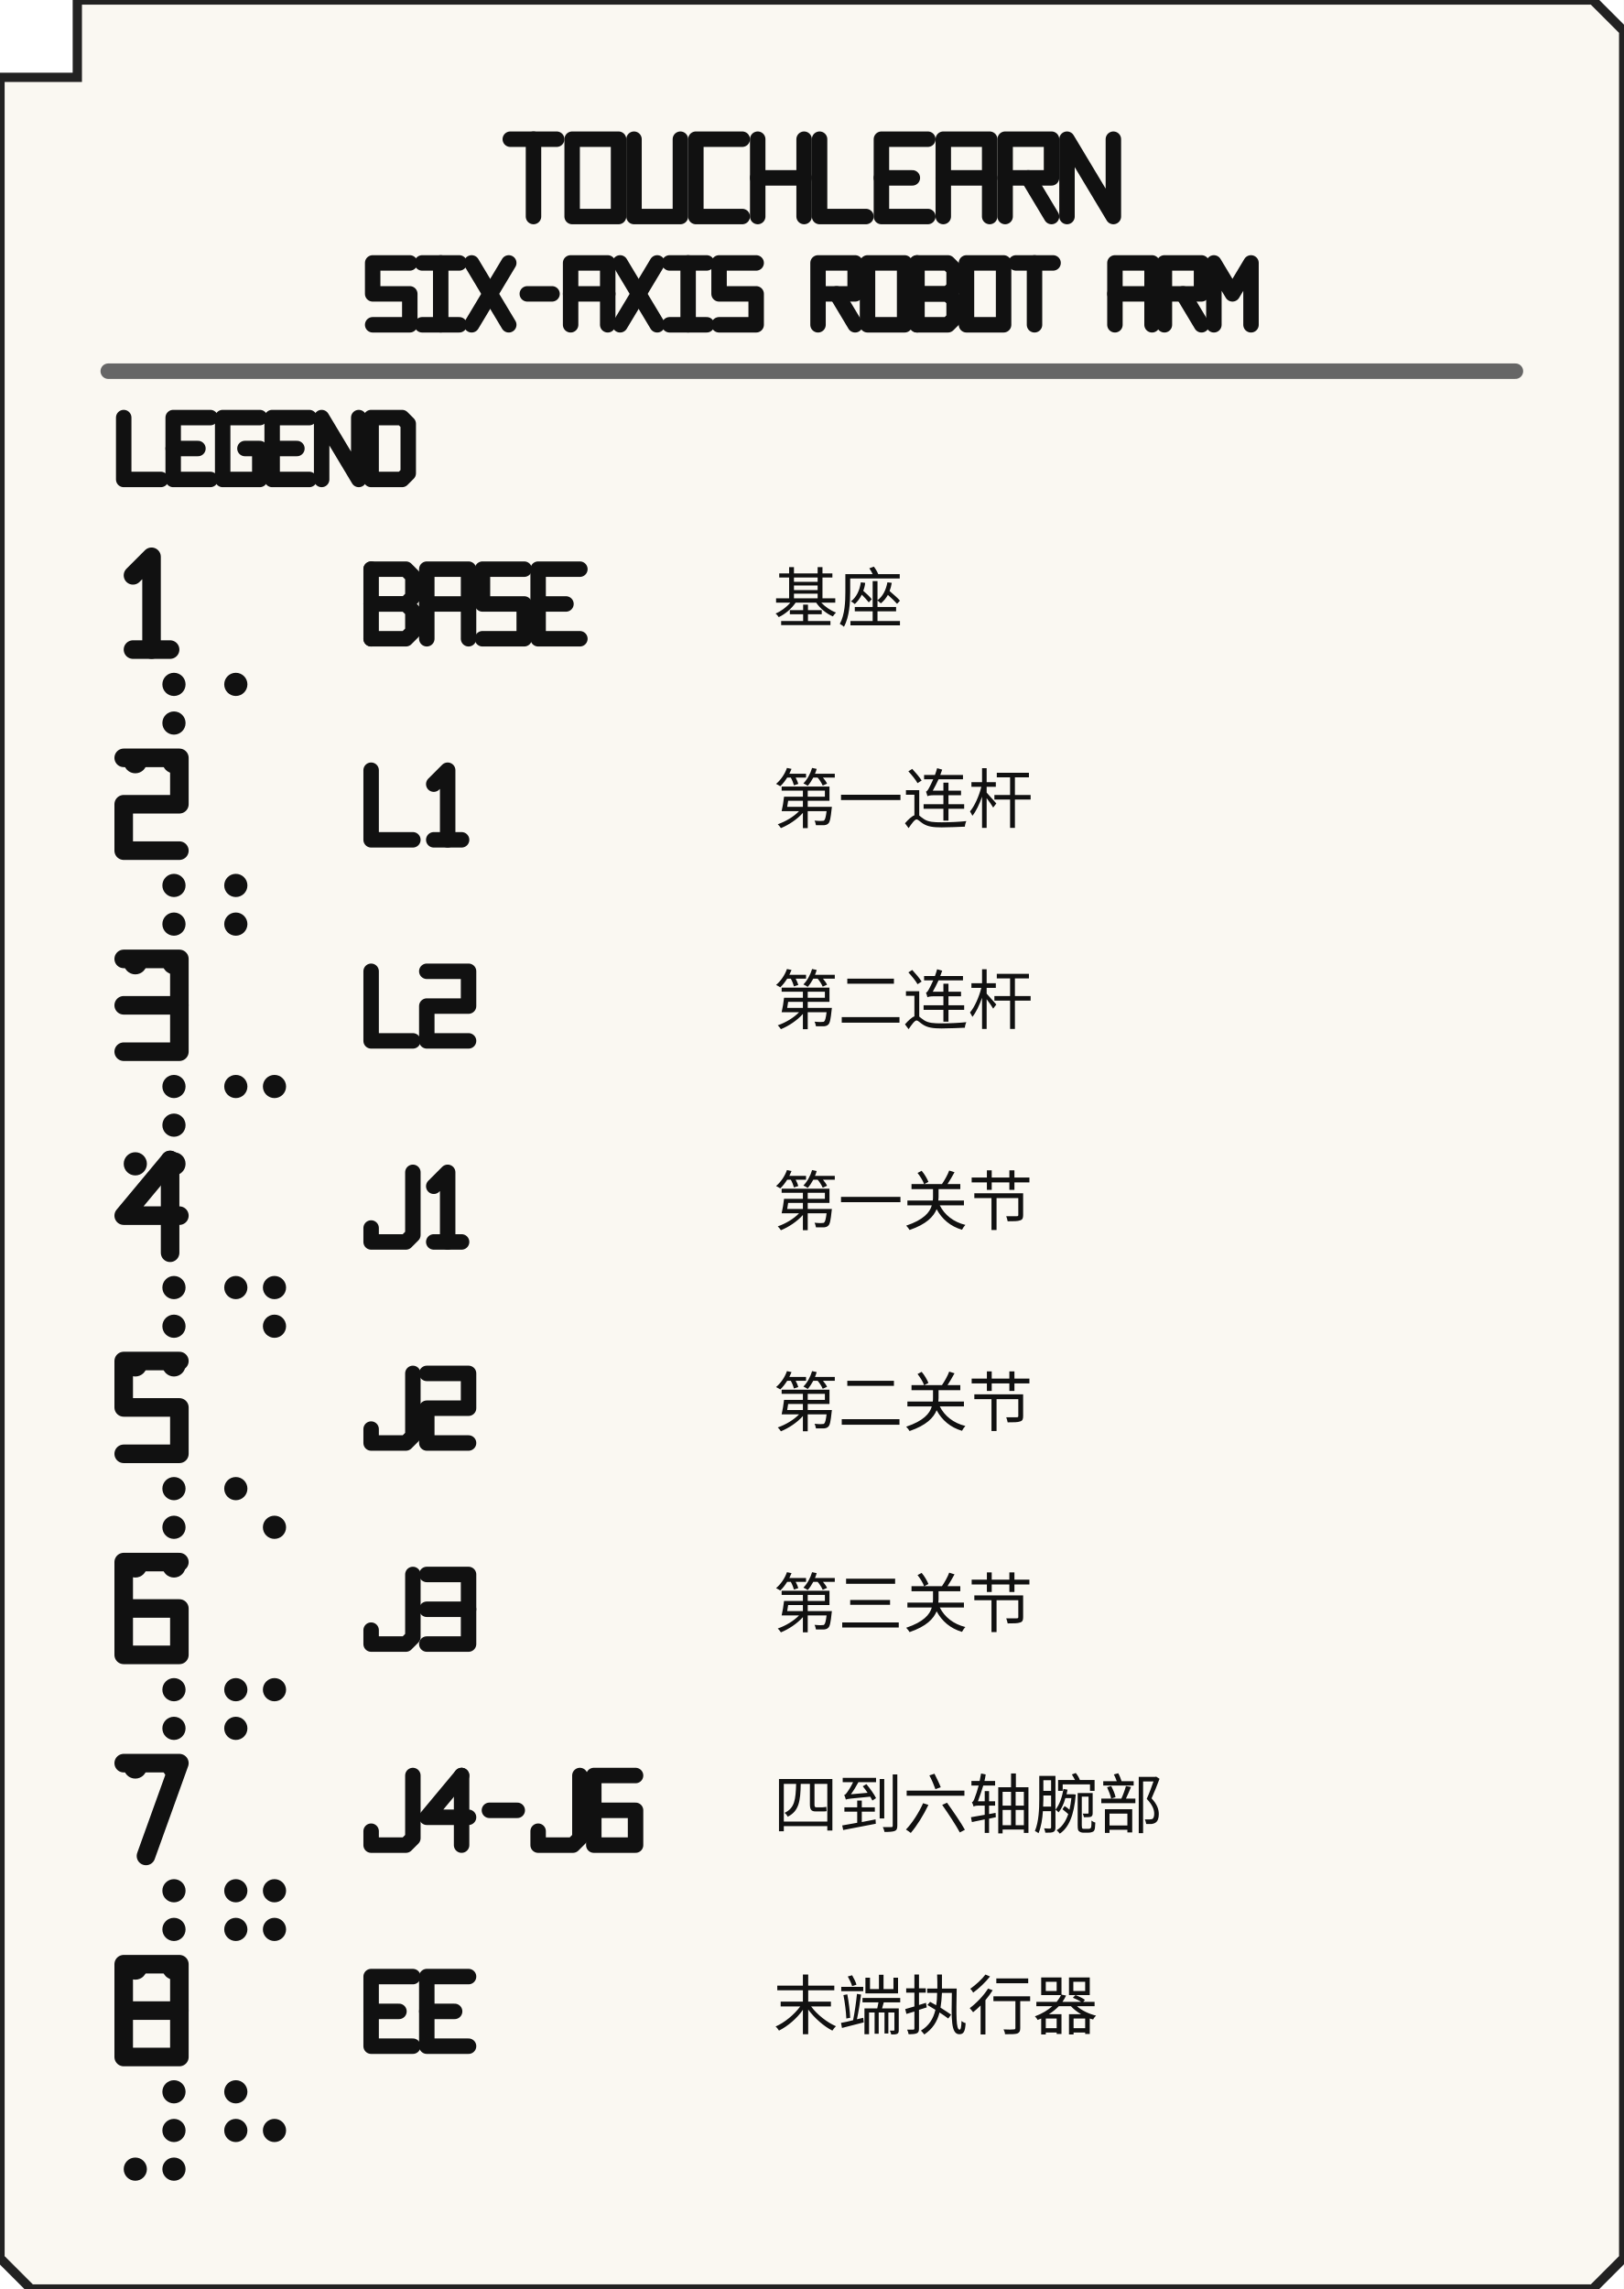
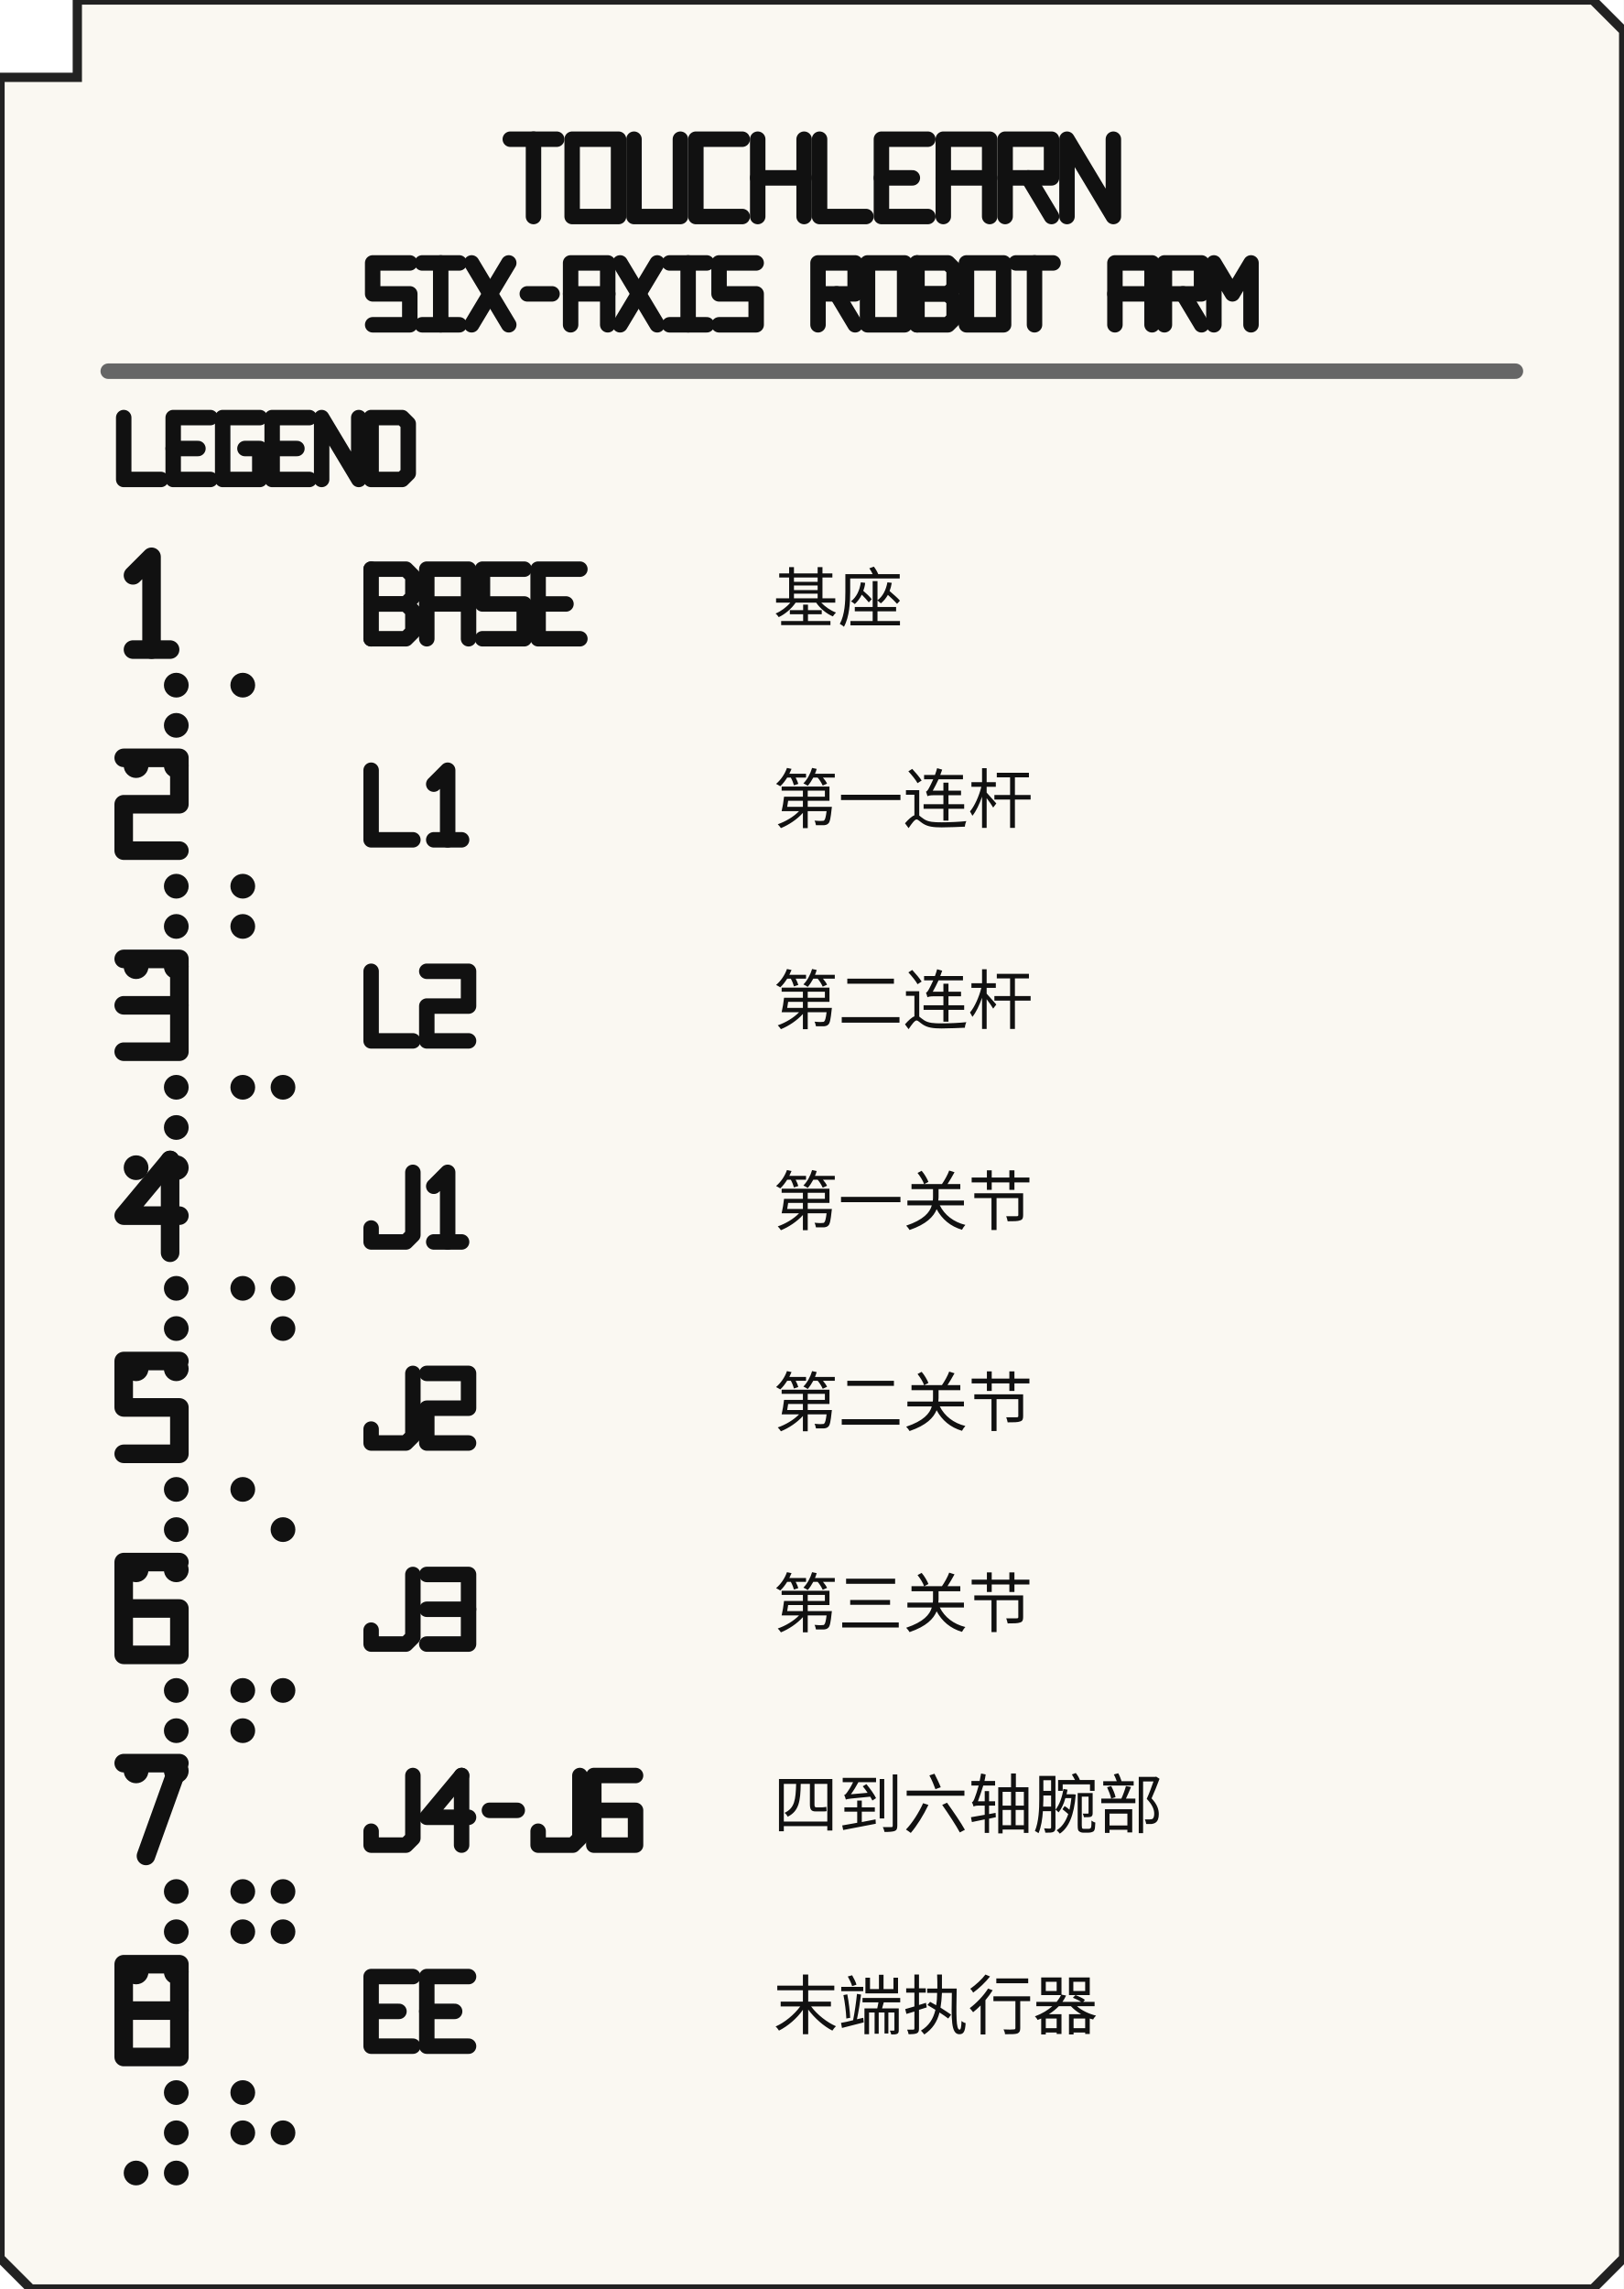
<svg xmlns="http://www.w3.org/2000/svg" width="105mm" height="148mm" viewBox="0 0 105 148">
  <rect width="100%" height="100%" fill="#ffffff" />
  <polygon points="5,0 103,0 105,2 105,146 103,148 2,148 0,146 0,5 5,5" fill="#faf8f2" stroke="#222222" stroke-width="0.6" />
  <g id="legend_title" data-kind="title">
    <polyline points="33,9 36,9" fill="none" stroke="#111111" stroke-width="1" stroke-linecap="round" stroke-linejoin="round" />
    <polyline points="34.5,9 34.5,14" fill="none" stroke="#111111" stroke-width="1" stroke-linecap="round" stroke-linejoin="round" />
    <polyline points="37,9 40,9 40,14 37,14 37,9" fill="none" stroke="#111111" stroke-width="1" stroke-linecap="round" stroke-linejoin="round" />
    <polyline points="41,9 41,14 44,14 44,9" fill="none" stroke="#111111" stroke-width="1" stroke-linecap="round" stroke-linejoin="round" />
    <polyline points="48,9 45,9 45,14 48,14" fill="none" stroke="#111111" stroke-width="1" stroke-linecap="round" stroke-linejoin="round" />
    <polyline points="49,9 49,14" fill="none" stroke="#111111" stroke-width="1" stroke-linecap="round" stroke-linejoin="round" />
    <polyline points="52,9 52,14" fill="none" stroke="#111111" stroke-width="1" stroke-linecap="round" stroke-linejoin="round" />
    <polyline points="49,11.5 52,11.5" fill="none" stroke="#111111" stroke-width="1" stroke-linecap="round" stroke-linejoin="round" />
    <polyline points="53,9 53,14 56,14" fill="none" stroke="#111111" stroke-width="1" stroke-linecap="round" stroke-linejoin="round" />
    <polyline points="60,9 57,9 57,14 60,14" fill="none" stroke="#111111" stroke-width="1" stroke-linecap="round" stroke-linejoin="round" />
    <polyline points="57,11.5 59,11.5" fill="none" stroke="#111111" stroke-width="1" stroke-linecap="round" stroke-linejoin="round" />
    <polyline points="61,14 61,9 64,9 64,14" fill="none" stroke="#111111" stroke-width="1" stroke-linecap="round" stroke-linejoin="round" />
    <polyline points="61,11.5 64,11.5" fill="none" stroke="#111111" stroke-width="1" stroke-linecap="round" stroke-linejoin="round" />
    <polyline points="65,14 65,9 68,9 68,11.5 65,11.5" fill="none" stroke="#111111" stroke-width="1" stroke-linecap="round" stroke-linejoin="round" />
    <polyline points="66.5,11.5 68,14" fill="none" stroke="#111111" stroke-width="1" stroke-linecap="round" stroke-linejoin="round" />
    <polyline points="69,14 69,9 72,14 72,9" fill="none" stroke="#111111" stroke-width="1" stroke-linecap="round" stroke-linejoin="round" />
  </g>
  <g id="legend_subtitle" data-kind="title">
    <polyline points="26.5,17 24.1,17 24.1,19 26.5,19 26.5,21 24.1,21" fill="none" stroke="#111111" stroke-width="1" stroke-linecap="round" stroke-linejoin="round" />
    <polyline points="27.3,17 29.7,17" fill="none" stroke="#111111" stroke-width="1" stroke-linecap="round" stroke-linejoin="round" />
    <polyline points="28.5,17 28.5,21" fill="none" stroke="#111111" stroke-width="1" stroke-linecap="round" stroke-linejoin="round" />
    <polyline points="27.3,21 29.7,21" fill="none" stroke="#111111" stroke-width="1" stroke-linecap="round" stroke-linejoin="round" />
    <polyline points="30.5,17 32.9,21" fill="none" stroke="#111111" stroke-width="1" stroke-linecap="round" stroke-linejoin="round" />
    <polyline points="32.9,17 30.5,21" fill="none" stroke="#111111" stroke-width="1" stroke-linecap="round" stroke-linejoin="round" />
    <polyline points="34.1,19 35.7,19" fill="none" stroke="#111111" stroke-width="1" stroke-linecap="round" stroke-linejoin="round" />
    <polyline points="36.9,21 36.9,17 39.3,17 39.3,21" fill="none" stroke="#111111" stroke-width="1" stroke-linecap="round" stroke-linejoin="round" />
    <polyline points="36.9,19 39.3,19" fill="none" stroke="#111111" stroke-width="1" stroke-linecap="round" stroke-linejoin="round" />
    <polyline points="40.1,17 42.5,21" fill="none" stroke="#111111" stroke-width="1" stroke-linecap="round" stroke-linejoin="round" />
    <polyline points="42.5,17 40.1,21" fill="none" stroke="#111111" stroke-width="1" stroke-linecap="round" stroke-linejoin="round" />
    <polyline points="43.3,17 45.7,17" fill="none" stroke="#111111" stroke-width="1" stroke-linecap="round" stroke-linejoin="round" />
    <polyline points="44.5,17 44.5,21" fill="none" stroke="#111111" stroke-width="1" stroke-linecap="round" stroke-linejoin="round" />
    <polyline points="43.3,21 45.7,21" fill="none" stroke="#111111" stroke-width="1" stroke-linecap="round" stroke-linejoin="round" />
    <polyline points="48.9,17 46.5,17 46.5,19 48.9,19 48.9,21 46.5,21" fill="none" stroke="#111111" stroke-width="1" stroke-linecap="round" stroke-linejoin="round" />
    <polyline points="52.9,21 52.9,17 55.3,17 55.3,19 52.9,19" fill="none" stroke="#111111" stroke-width="1" stroke-linecap="round" stroke-linejoin="round" />
    <polyline points="54.1,19 55.3,21" fill="none" stroke="#111111" stroke-width="1" stroke-linecap="round" stroke-linejoin="round" />
    <polyline points="56.1,17 58.5,17 58.5,21 56.1,21 56.1,17" fill="none" stroke="#111111" stroke-width="1" stroke-linecap="round" stroke-linejoin="round" />
    <polyline points="59.3,17 59.3,21" fill="none" stroke="#111111" stroke-width="1" stroke-linecap="round" stroke-linejoin="round" />
    <polyline points="59.3,17 61.3,17 61.7,17.4 61.7,18.6 61.3,19 59.3,19" fill="none" stroke="#111111" stroke-width="1" stroke-linecap="round" stroke-linejoin="round" />
    <polyline points="59.3,19 61.3,19 61.7,19.4 61.7,20.6 61.3,21 59.3,21" fill="none" stroke="#111111" stroke-width="1" stroke-linecap="round" stroke-linejoin="round" />
    <polyline points="62.5,17 64.9,17 64.9,21 62.5,21 62.5,17" fill="none" stroke="#111111" stroke-width="1" stroke-linecap="round" stroke-linejoin="round" />
    <polyline points="65.7,17 68.1,17" fill="none" stroke="#111111" stroke-width="1" stroke-linecap="round" stroke-linejoin="round" />
    <polyline points="66.9,17 66.9,21" fill="none" stroke="#111111" stroke-width="1" stroke-linecap="round" stroke-linejoin="round" />
    <polyline points="72.1,21 72.1,17 74.5,17 74.5,21" fill="none" stroke="#111111" stroke-width="1" stroke-linecap="round" stroke-linejoin="round" />
    <polyline points="72.1,19 74.5,19" fill="none" stroke="#111111" stroke-width="1" stroke-linecap="round" stroke-linejoin="round" />
    <polyline points="75.3,21 75.3,17 77.7,17 77.7,19 75.3,19" fill="none" stroke="#111111" stroke-width="1" stroke-linecap="round" stroke-linejoin="round" />
    <polyline points="76.5,19 77.7,21" fill="none" stroke="#111111" stroke-width="1" stroke-linecap="round" stroke-linejoin="round" />
    <polyline points="78.5,21 78.5,17 79.7,19 80.9,17 80.9,21" fill="none" stroke="#111111" stroke-width="1" stroke-linecap="round" stroke-linejoin="round" />
  </g>
  <g id="legend_rule" data-kind="footer">
    <polyline points="7,24 98,24" fill="none" stroke="#666666" stroke-width="1" stroke-linecap="round" stroke-linejoin="round" />
  </g>
  <g id="legend_heading" data-kind="label">
    <polyline points="8,27 8,31 10.4,31" fill="none" stroke="#111111" stroke-width="1" stroke-linecap="round" stroke-linejoin="round" />
    <polyline points="13.6,27 11.2,27 11.2,31 13.6,31" fill="none" stroke="#111111" stroke-width="1" stroke-linecap="round" stroke-linejoin="round" />
    <polyline points="11.2,29 12.8,29" fill="none" stroke="#111111" stroke-width="1" stroke-linecap="round" stroke-linejoin="round" />
    <polyline points="16.8,27 14.4,27 14.4,31 16.8,31 16.8,29 15.84,29" fill="none" stroke="#111111" stroke-width="1" stroke-linecap="round" stroke-linejoin="round" />
    <polyline points="20,27 17.6,27 17.6,31 20,31" fill="none" stroke="#111111" stroke-width="1" stroke-linecap="round" stroke-linejoin="round" />
    <polyline points="17.6,29 19.2,29" fill="none" stroke="#111111" stroke-width="1" stroke-linecap="round" stroke-linejoin="round" />
    <polyline points="20.8,31 20.8,27 23.2,31 23.2,27" fill="none" stroke="#111111" stroke-width="1" stroke-linecap="round" stroke-linejoin="round" />
    <polyline points="24,27 24,31 26,31 26.4,30.6 26.4,27.4 26,27 24,27" fill="none" stroke="#111111" stroke-width="1" stroke-linecap="round" stroke-linejoin="round" />
  </g>
  <g id="legend_entry_1" data-kind="label">
    <polyline points="8.6,37.2 9.8,36 9.8,42" fill="none" stroke="#111111" stroke-width="1.2" stroke-linecap="round" stroke-linejoin="round" />
    <polyline points="8.6,42 11,42" fill="none" stroke="#111111" stroke-width="1.2" stroke-linecap="round" stroke-linejoin="round" />
-     <circle cx="8.75" cy="49.25" r="0.75" fill="#111111" />
-     <circle cx="11.25" cy="44.25" r="0.75" fill="#111111" />
-     <circle cx="11.25" cy="46.75" r="0.75" fill="#111111" />
-     <circle cx="11.25" cy="49.25" r="0.75" fill="#111111" />
-     <circle cx="15.25" cy="44.25" r="0.75" fill="#111111" />
+     <circle cx="8.8" cy="49.5" r="0.8" fill="#111111" />
+     <circle cx="11.4" cy="44.3" r="0.8" fill="#111111" />
+     <circle cx="11.4" cy="46.9" r="0.8" fill="#111111" />
+     <circle cx="11.4" cy="49.5" r="0.8" fill="#111111" />
+     <circle cx="15.7" cy="44.3" r="0.8" fill="#111111" />
    <polyline points="24,36.8 24,41.3" fill="none" stroke="#111111" stroke-width="1" stroke-linecap="round" stroke-linejoin="round" />
    <polyline points="24,36.8 26.25,36.8 26.7,37.25 26.7,38.6 26.25,39.05 24,39.05" fill="none" stroke="#111111" stroke-width="1" stroke-linecap="round" stroke-linejoin="round" />
    <polyline points="24,39.05 26.25,39.05 26.7,39.5 26.7,40.85 26.25,41.3 24,41.3" fill="none" stroke="#111111" stroke-width="1" stroke-linecap="round" stroke-linejoin="round" />
    <polyline points="27.6,41.3 27.6,36.8 30.3,36.8 30.3,41.3" fill="none" stroke="#111111" stroke-width="1" stroke-linecap="round" stroke-linejoin="round" />
    <polyline points="27.6,39.05 30.3,39.05" fill="none" stroke="#111111" stroke-width="1" stroke-linecap="round" stroke-linejoin="round" />
    <polyline points="33.9,36.8 31.2,36.8 31.2,39.05 33.9,39.05 33.9,41.3 31.2,41.3" fill="none" stroke="#111111" stroke-width="1" stroke-linecap="round" stroke-linejoin="round" />
    <polyline points="37.5,36.8 34.8,36.8 34.8,41.3 37.5,41.3" fill="none" stroke="#111111" stroke-width="1" stroke-linecap="round" stroke-linejoin="round" />
    <polyline points="34.8,39.05 36.6,39.05" fill="none" stroke="#111111" stroke-width="1" stroke-linecap="round" stroke-linejoin="round" />
  </g>
  <g id="legend_entry_2" data-kind="label">
    <polyline points="8,49 11.6,49 11.6,52 8,52 8,55 11.6,55" fill="none" stroke="#111111" stroke-width="1.2" stroke-linecap="round" stroke-linejoin="round" />
-     <circle cx="8.75" cy="62.25" r="0.75" fill="#111111" />
-     <circle cx="11.25" cy="57.25" r="0.75" fill="#111111" />
-     <circle cx="11.25" cy="59.75" r="0.75" fill="#111111" />
-     <circle cx="11.25" cy="62.25" r="0.75" fill="#111111" />
-     <circle cx="15.25" cy="57.25" r="0.75" fill="#111111" />
-     <circle cx="15.25" cy="59.75" r="0.75" fill="#111111" />
+     <circle cx="8.8" cy="62.5" r="0.8" fill="#111111" />
+     <circle cx="11.4" cy="57.3" r="0.8" fill="#111111" />
+     <circle cx="11.4" cy="59.9" r="0.8" fill="#111111" />
+     <circle cx="11.4" cy="62.5" r="0.8" fill="#111111" />
+     <circle cx="15.7" cy="57.3" r="0.8" fill="#111111" />
+     <circle cx="15.7" cy="59.9" r="0.8" fill="#111111" />
    <polyline points="24,49.8 24,54.3 26.7,54.3" fill="none" stroke="#111111" stroke-width="1" stroke-linecap="round" stroke-linejoin="round" />
    <polyline points="28.05,50.7 28.95,49.8 28.95,54.3" fill="none" stroke="#111111" stroke-width="1" stroke-linecap="round" stroke-linejoin="round" />
    <polyline points="28.05,54.3 29.85,54.3" fill="none" stroke="#111111" stroke-width="1" stroke-linecap="round" stroke-linejoin="round" />
  </g>
  <g id="legend_entry_3" data-kind="label">
    <polyline points="8,62 11.6,62 11.6,68 8,68" fill="none" stroke="#111111" stroke-width="1.2" stroke-linecap="round" stroke-linejoin="round" />
    <polyline points="8,65 11.6,65" fill="none" stroke="#111111" stroke-width="1.2" stroke-linecap="round" stroke-linejoin="round" />
-     <circle cx="8.75" cy="75.25" r="0.75" fill="#111111" />
-     <circle cx="11.25" cy="70.25" r="0.75" fill="#111111" />
-     <circle cx="11.25" cy="72.75" r="0.75" fill="#111111" />
-     <circle cx="11.25" cy="75.25" r="0.75" fill="#111111" />
-     <circle cx="15.25" cy="70.25" r="0.75" fill="#111111" />
-     <circle cx="17.75" cy="70.25" r="0.75" fill="#111111" />
+     <circle cx="8.8" cy="75.5" r="0.8" fill="#111111" />
+     <circle cx="11.4" cy="70.3" r="0.8" fill="#111111" />
+     <circle cx="11.4" cy="72.9" r="0.8" fill="#111111" />
+     <circle cx="11.4" cy="75.5" r="0.8" fill="#111111" />
+     <circle cx="15.7" cy="70.3" r="0.8" fill="#111111" />
+     <circle cx="18.3" cy="70.3" r="0.8" fill="#111111" />
    <polyline points="24,62.8 24,67.3 26.7,67.3" fill="none" stroke="#111111" stroke-width="1" stroke-linecap="round" stroke-linejoin="round" />
    <polyline points="27.6,62.8 30.3,62.8 30.3,65.05 27.6,65.05 27.6,67.3 30.3,67.3" fill="none" stroke="#111111" stroke-width="1" stroke-linecap="round" stroke-linejoin="round" />
  </g>
  <g id="legend_entry_4" data-kind="label">
    <polyline points="11,75 8,78.6 11.6,78.6" fill="none" stroke="#111111" stroke-width="1.2" stroke-linecap="round" stroke-linejoin="round" />
    <polyline points="11,75 11,81" fill="none" stroke="#111111" stroke-width="1.2" stroke-linecap="round" stroke-linejoin="round" />
-     <circle cx="8.75" cy="88.25" r="0.75" fill="#111111" />
-     <circle cx="11.25" cy="83.25" r="0.75" fill="#111111" />
-     <circle cx="11.25" cy="85.75" r="0.75" fill="#111111" />
-     <circle cx="11.25" cy="88.25" r="0.75" fill="#111111" />
-     <circle cx="15.25" cy="83.25" r="0.75" fill="#111111" />
-     <circle cx="17.75" cy="83.25" r="0.75" fill="#111111" />
-     <circle cx="17.75" cy="85.75" r="0.75" fill="#111111" />
+     <circle cx="8.8" cy="88.5" r="0.8" fill="#111111" />
+     <circle cx="11.4" cy="83.3" r="0.8" fill="#111111" />
+     <circle cx="11.4" cy="85.9" r="0.8" fill="#111111" />
+     <circle cx="11.4" cy="88.5" r="0.8" fill="#111111" />
+     <circle cx="15.7" cy="83.3" r="0.8" fill="#111111" />
+     <circle cx="18.3" cy="83.3" r="0.8" fill="#111111" />
+     <circle cx="18.3" cy="85.9" r="0.8" fill="#111111" />
    <polyline points="26.7,75.8 26.7,79.85 26.25,80.3 24,80.3 24,79.4" fill="none" stroke="#111111" stroke-width="1" stroke-linecap="round" stroke-linejoin="round" />
    <polyline points="28.05,76.7 28.95,75.8 28.95,80.3" fill="none" stroke="#111111" stroke-width="1" stroke-linecap="round" stroke-linejoin="round" />
    <polyline points="28.05,80.3 29.85,80.3" fill="none" stroke="#111111" stroke-width="1" stroke-linecap="round" stroke-linejoin="round" />
  </g>
  <g id="legend_entry_5" data-kind="label">
    <polyline points="11.6,88 8,88 8,91 11.6,91 11.6,94 8,94" fill="none" stroke="#111111" stroke-width="1.2" stroke-linecap="round" stroke-linejoin="round" />
-     <circle cx="8.75" cy="101.25" r="0.75" fill="#111111" />
-     <circle cx="11.25" cy="96.25" r="0.75" fill="#111111" />
-     <circle cx="11.25" cy="98.75" r="0.75" fill="#111111" />
-     <circle cx="11.25" cy="101.25" r="0.75" fill="#111111" />
-     <circle cx="15.25" cy="96.25" r="0.75" fill="#111111" />
-     <circle cx="17.75" cy="98.75" r="0.75" fill="#111111" />
+     <circle cx="8.8" cy="101.5" r="0.8" fill="#111111" />
+     <circle cx="11.4" cy="96.3" r="0.8" fill="#111111" />
+     <circle cx="11.4" cy="98.9" r="0.8" fill="#111111" />
+     <circle cx="11.4" cy="101.5" r="0.8" fill="#111111" />
+     <circle cx="15.7" cy="96.3" r="0.8" fill="#111111" />
+     <circle cx="18.3" cy="98.9" r="0.8" fill="#111111" />
    <polyline points="26.7,88.8 26.7,92.85 26.25,93.3 24,93.3 24,92.4" fill="none" stroke="#111111" stroke-width="1" stroke-linecap="round" stroke-linejoin="round" />
    <polyline points="27.6,88.8 30.3,88.8 30.3,91.05 27.6,91.05 27.6,93.3 30.3,93.3" fill="none" stroke="#111111" stroke-width="1" stroke-linecap="round" stroke-linejoin="round" />
  </g>
  <g id="legend_entry_6" data-kind="label">
    <polyline points="11.6,101 8,101 8,107 11.6,107 11.6,104 8,104" fill="none" stroke="#111111" stroke-width="1.2" stroke-linecap="round" stroke-linejoin="round" />
-     <circle cx="8.75" cy="114.25" r="0.75" fill="#111111" />
-     <circle cx="11.25" cy="109.25" r="0.75" fill="#111111" />
-     <circle cx="11.25" cy="111.75" r="0.75" fill="#111111" />
-     <circle cx="11.25" cy="114.25" r="0.75" fill="#111111" />
-     <circle cx="15.25" cy="109.25" r="0.75" fill="#111111" />
-     <circle cx="15.25" cy="111.75" r="0.75" fill="#111111" />
-     <circle cx="17.75" cy="109.25" r="0.75" fill="#111111" />
+     <circle cx="8.8" cy="114.5" r="0.8" fill="#111111" />
+     <circle cx="11.4" cy="109.3" r="0.8" fill="#111111" />
+     <circle cx="11.4" cy="111.9" r="0.8" fill="#111111" />
+     <circle cx="11.4" cy="114.5" r="0.8" fill="#111111" />
+     <circle cx="15.7" cy="109.3" r="0.8" fill="#111111" />
+     <circle cx="15.7" cy="111.9" r="0.8" fill="#111111" />
+     <circle cx="18.3" cy="109.3" r="0.8" fill="#111111" />
    <polyline points="26.7,101.8 26.7,105.85 26.25,106.3 24,106.3 24,105.4" fill="none" stroke="#111111" stroke-width="1" stroke-linecap="round" stroke-linejoin="round" />
    <polyline points="27.6,101.8 30.3,101.8 30.3,106.3 27.6,106.3" fill="none" stroke="#111111" stroke-width="1" stroke-linecap="round" stroke-linejoin="round" />
    <polyline points="27.6,104.05 30.3,104.05" fill="none" stroke="#111111" stroke-width="1" stroke-linecap="round" stroke-linejoin="round" />
  </g>
  <g id="legend_entry_7" data-kind="label">
    <polyline points="8,114 11.6,114 9.44,120" fill="none" stroke="#111111" stroke-width="1.2" stroke-linecap="round" stroke-linejoin="round" />
-     <circle cx="8.75" cy="127.25" r="0.75" fill="#111111" />
-     <circle cx="11.25" cy="122.25" r="0.75" fill="#111111" />
-     <circle cx="11.25" cy="124.75" r="0.75" fill="#111111" />
-     <circle cx="11.25" cy="127.25" r="0.75" fill="#111111" />
-     <circle cx="15.25" cy="122.25" r="0.75" fill="#111111" />
-     <circle cx="15.25" cy="124.75" r="0.75" fill="#111111" />
-     <circle cx="17.75" cy="122.25" r="0.75" fill="#111111" />
-     <circle cx="17.75" cy="124.75" r="0.75" fill="#111111" />
+     <circle cx="8.8" cy="127.5" r="0.8" fill="#111111" />
+     <circle cx="11.4" cy="122.3" r="0.8" fill="#111111" />
+     <circle cx="11.4" cy="124.9" r="0.8" fill="#111111" />
+     <circle cx="11.4" cy="127.5" r="0.8" fill="#111111" />
+     <circle cx="15.7" cy="122.3" r="0.8" fill="#111111" />
+     <circle cx="15.7" cy="124.9" r="0.8" fill="#111111" />
+     <circle cx="18.3" cy="122.3" r="0.8" fill="#111111" />
+     <circle cx="18.3" cy="124.9" r="0.8" fill="#111111" />
    <polyline points="26.7,114.8 26.7,118.85 26.25,119.3 24,119.3 24,118.4" fill="none" stroke="#111111" stroke-width="1" stroke-linecap="round" stroke-linejoin="round" />
    <polyline points="29.85,114.8 27.6,117.5 30.3,117.5" fill="none" stroke="#111111" stroke-width="1" stroke-linecap="round" stroke-linejoin="round" />
    <polyline points="29.85,114.8 29.85,119.3" fill="none" stroke="#111111" stroke-width="1" stroke-linecap="round" stroke-linejoin="round" />
    <polyline points="31.65,117.05 33.45,117.05" fill="none" stroke="#111111" stroke-width="1" stroke-linecap="round" stroke-linejoin="round" />
    <polyline points="37.5,114.8 37.5,118.85 37.05,119.3 34.8,119.3 34.8,118.4" fill="none" stroke="#111111" stroke-width="1" stroke-linecap="round" stroke-linejoin="round" />
    <polyline points="41.1,114.8 38.4,114.8 38.4,119.3 41.1,119.3 41.1,117.05 38.4,117.05" fill="none" stroke="#111111" stroke-width="1" stroke-linecap="round" stroke-linejoin="round" />
  </g>
  <g id="legend_entry_8" data-kind="label">
    <polyline points="8,127 11.6,127 11.6,133 8,133 8,127" fill="none" stroke="#111111" stroke-width="1.2" stroke-linecap="round" stroke-linejoin="round" />
    <polyline points="8,130 11.6,130" fill="none" stroke="#111111" stroke-width="1.2" stroke-linecap="round" stroke-linejoin="round" />
-     <circle cx="8.75" cy="140.25" r="0.75" fill="#111111" />
-     <circle cx="11.25" cy="135.25" r="0.75" fill="#111111" />
-     <circle cx="11.25" cy="137.75" r="0.75" fill="#111111" />
-     <circle cx="11.25" cy="140.25" r="0.75" fill="#111111" />
-     <circle cx="15.25" cy="135.25" r="0.75" fill="#111111" />
-     <circle cx="15.25" cy="137.75" r="0.75" fill="#111111" />
-     <circle cx="17.75" cy="137.75" r="0.75" fill="#111111" />
+     <circle cx="8.8" cy="140.5" r="0.8" fill="#111111" />
+     <circle cx="11.4" cy="135.3" r="0.8" fill="#111111" />
+     <circle cx="11.4" cy="137.9" r="0.8" fill="#111111" />
+     <circle cx="11.4" cy="140.5" r="0.8" fill="#111111" />
+     <circle cx="15.7" cy="135.3" r="0.8" fill="#111111" />
+     <circle cx="15.7" cy="137.9" r="0.8" fill="#111111" />
+     <circle cx="18.3" cy="137.9" r="0.8" fill="#111111" />
    <polyline points="26.7,127.8 24,127.8 24,132.3 26.7,132.3" fill="none" stroke="#111111" stroke-width="1" stroke-linecap="round" stroke-linejoin="round" />
    <polyline points="24,130.05 25.8,130.05" fill="none" stroke="#111111" stroke-width="1" stroke-linecap="round" stroke-linejoin="round" />
    <polyline points="30.3,127.8 27.6,127.8 27.6,132.3 30.3,132.3" fill="none" stroke="#111111" stroke-width="1" stroke-linecap="round" stroke-linejoin="round" />
    <polyline points="27.6,130.05 29.4,130.05" fill="none" stroke="#111111" stroke-width="1" stroke-linecap="round" stroke-linejoin="round" />
  </g>
  <text x="50.0" y="40.2" font-family="Microsoft YaHei, Noto Sans CJK SC, sans-serif" font-size="4.2" fill="#111111">基座</text>
  <text x="50.0" y="53.2" font-family="Microsoft YaHei, Noto Sans CJK SC, sans-serif" font-size="4.2" fill="#111111">第一连杆</text>
  <text x="50.0" y="66.2" font-family="Microsoft YaHei, Noto Sans CJK SC, sans-serif" font-size="4.2" fill="#111111">第二连杆</text>
  <text x="50.0" y="79.2" font-family="Microsoft YaHei, Noto Sans CJK SC, sans-serif" font-size="4.2" fill="#111111">第一关节</text>
  <text x="50.0" y="92.2" font-family="Microsoft YaHei, Noto Sans CJK SC, sans-serif" font-size="4.2" fill="#111111">第二关节</text>
  <text x="50.0" y="105.2" font-family="Microsoft YaHei, Noto Sans CJK SC, sans-serif" font-size="4.2" fill="#111111">第三关节</text>
  <text x="50.0" y="118.2" font-family="Microsoft YaHei, Noto Sans CJK SC, sans-serif" font-size="4.2" fill="#111111">四到六轴腕部</text>
  <text x="50.0" y="131.2" font-family="Microsoft YaHei, Noto Sans CJK SC, sans-serif" font-size="4.2" fill="#111111">末端执行器</text>
</svg>
